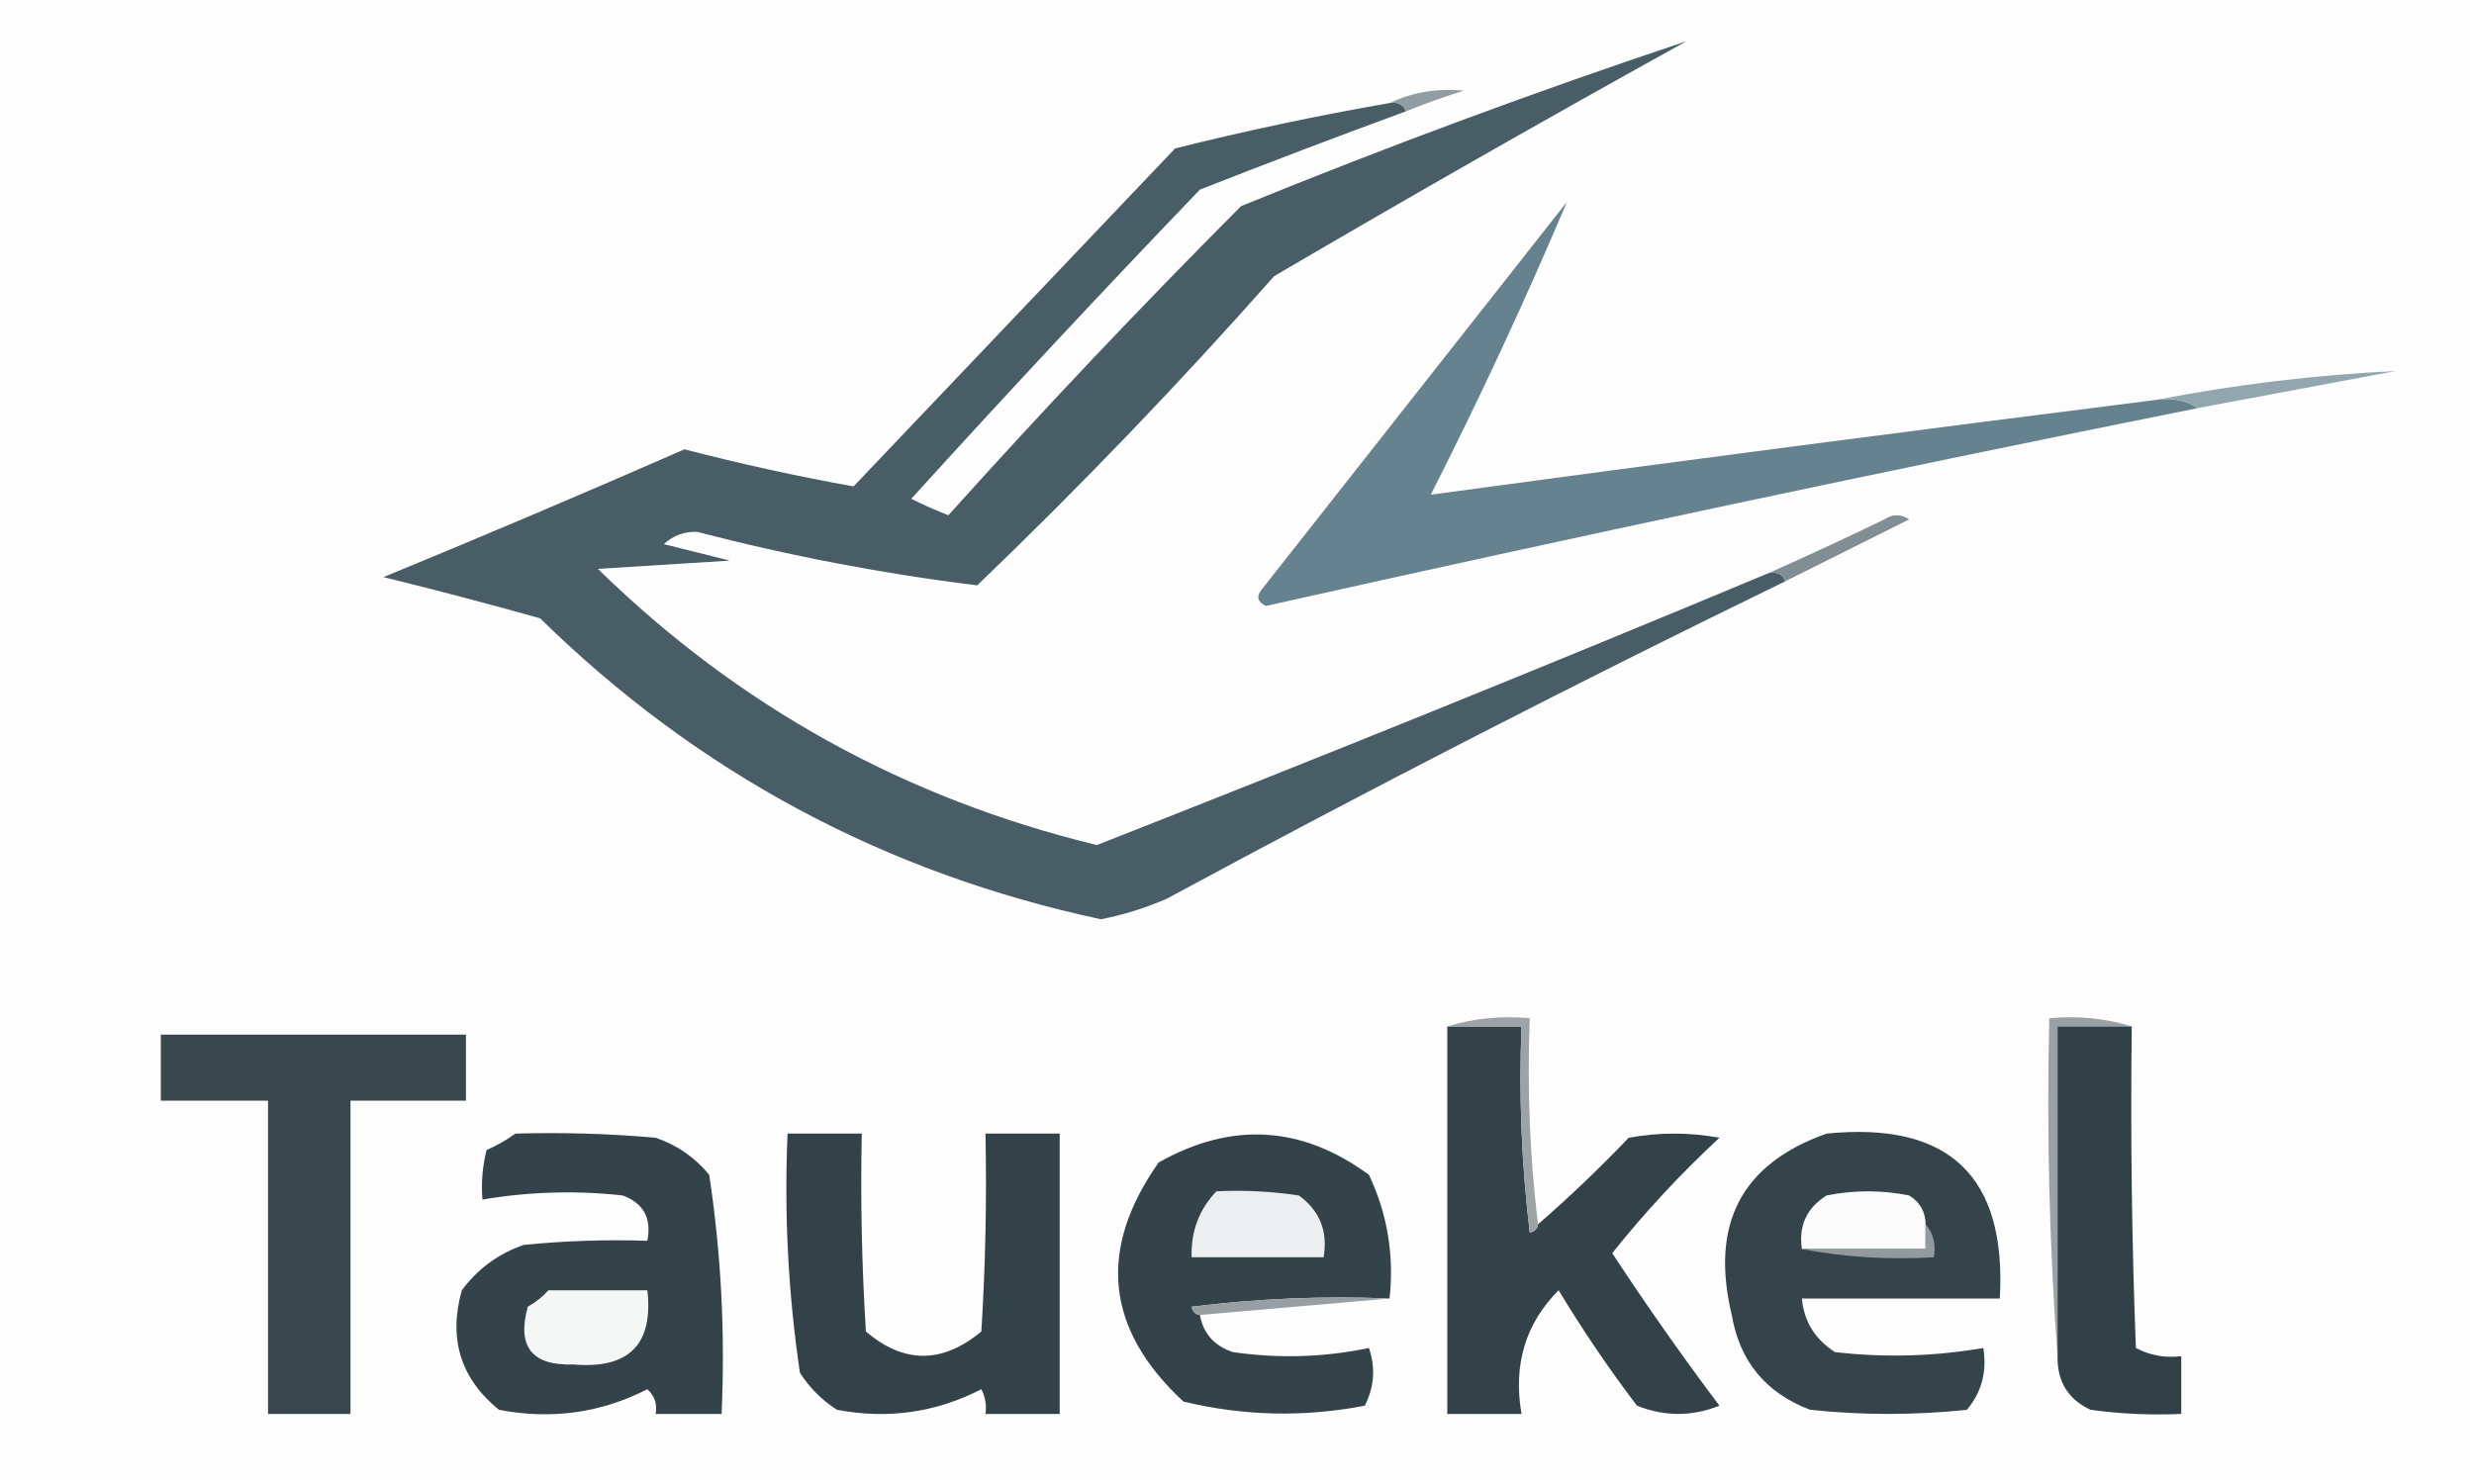
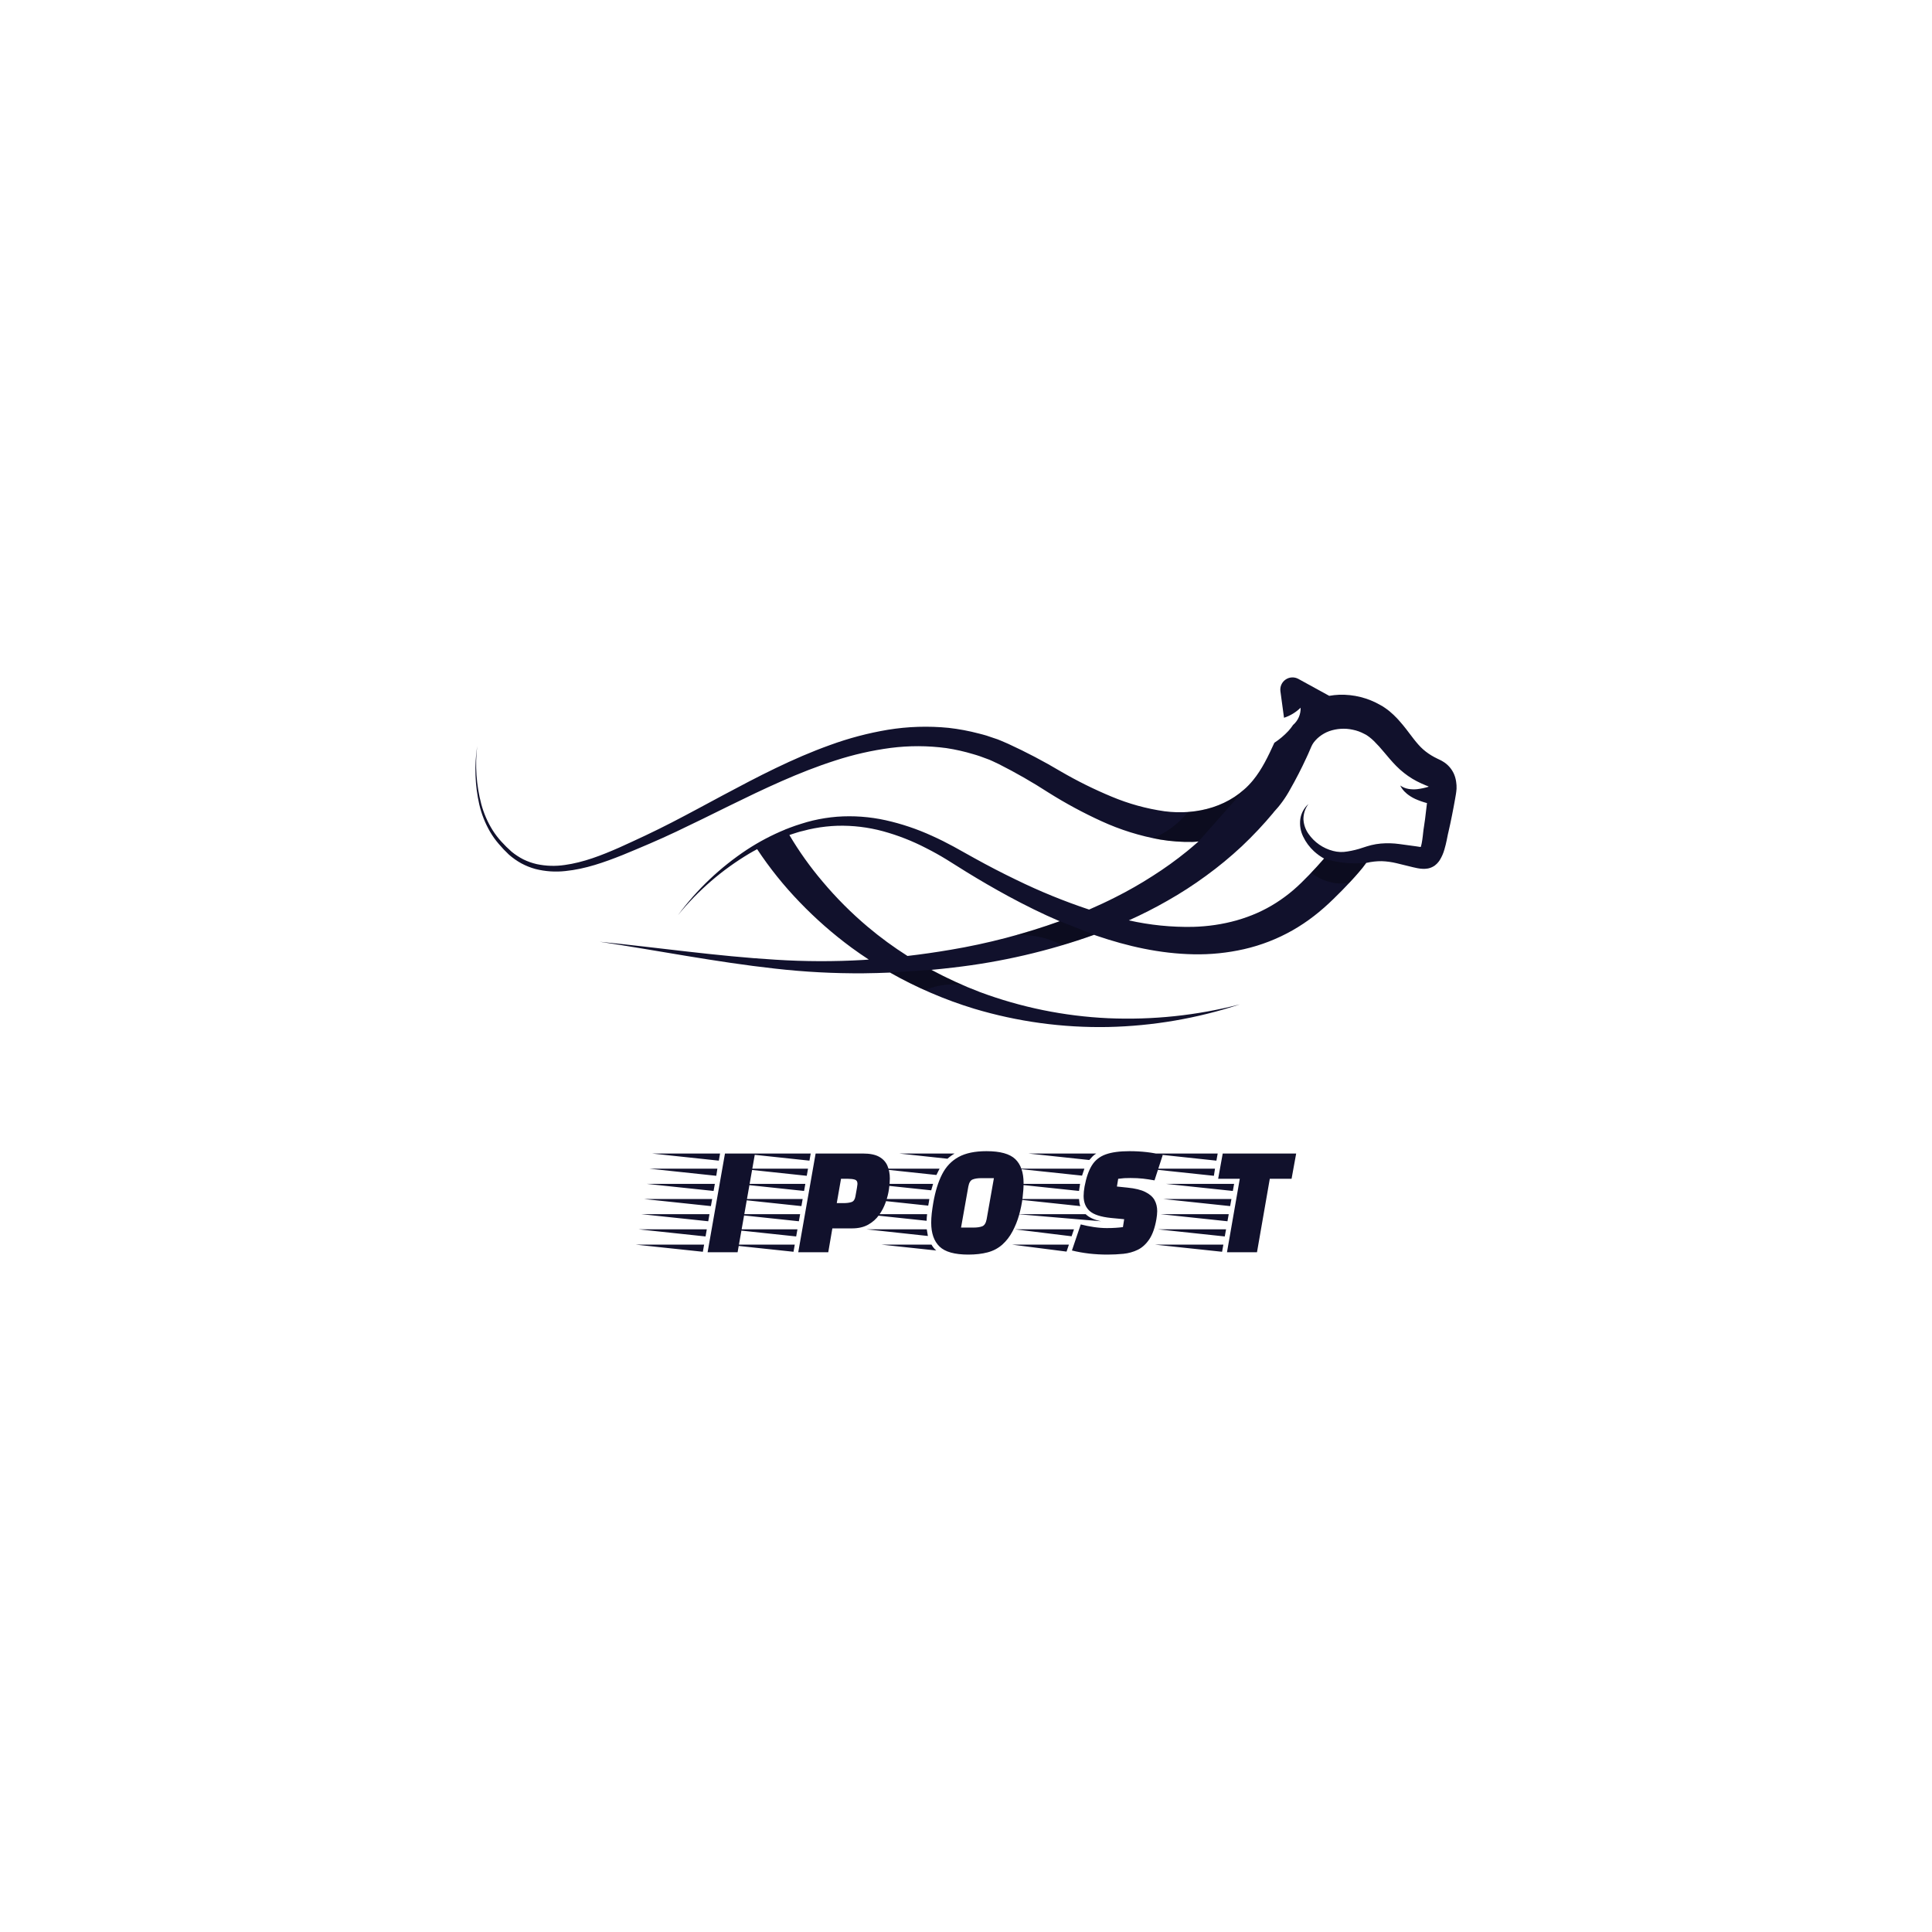
- <svg xmlns="http://www.w3.org/2000/svg" version="1.1" width="300px" height="180px" style="shape-rendering:geometricPrecision; text-rendering:geometricPrecision; image-rendering:optimizeQuality; fill-rule:evenodd; clip-rule:evenodd">
-   <g>
-     <path style="opacity:1" fill="#fdfdfd" d="M -0.5,-0.5 C 99.5,-0.5 199.5,-0.5 299.5,-0.5C 299.5,59.5 299.5,119.5 299.5,179.5C 199.5,179.5 99.5,179.5 -0.5,179.5C -0.5,119.5 -0.5,59.5 -0.5,-0.5 Z" />
+ <svg xmlns="http://www.w3.org/2000/svg" viewBox="0 0 575 575" class="roots-wrapper">
+   <g transform="rotate(0 0 0)">
+     <svg viewBoxSize="575" data-root-id="5539043371760" id="Layer_1" dataName="Layer 1" viewBox="180.147 251.872 389.864 138.941" height="104.069" width="292.033" y="201.61" x="141.493" preserveAspectRatio="xMinYMin" zoom="1" editorType="buyer" data-layer-role="icon" style="position: absolute; height: 104.069px; width: 292.033px; top: 201.61px; left: 141.493px;">
+       <linearGradient id="linear-gradient" x1="44.86" y1="319.38" x2="548.1" y2="321.68" gradientUnits="userSpaceOnUse" name="Layer %{number}" zoom="1" data-layer-id="3425829371760">
+         <stop offset="0" stop-color="#e62020" />
+         <stop offset="1" stop-color="#fbae17" />
+       </linearGradient>
+       <path class="cls-1" d="M569.83,293.3a12.33,12.33,0,0,0-.87-3.09,10.92,10.92,0,0,0-4.51-5,10.65,10.65,0,0,0-1.33-.7l-.71-.34c-.44-.21-.87-.43-1.28-.65a23.22,23.22,0,0,1-2.31-1.41,21.13,21.13,0,0,1-3.91-3.45c-1.22-1.36-2.48-3-3.85-4.83a69.5,69.5,0,0,0-4.67-5.66,34.68,34.68,0,0,0-3-2.82,21.81,21.81,0,0,0-1.76-1.32l-.94-.63c-.31-.19-.62-.35-.93-.53a30.82,30.82,0,0,0-16.36-4.11,31.44,31.44,0,0,0-4,.43l-12.25-6.72a4.85,4.85,0,0,0-7.14,4.9l1.43,10.54a16.93,16.93,0,0,0,6.6-4,8.65,8.65,0,0,1-3,6.85,18.91,18.91,0,0,1-1.88,2.41,30.54,30.54,0,0,1-5.56,4.68l-.05.11c-2.34,5.12-4.86,10.47-8.5,14.87-8.57,10.36-22.16,13.91-35.08,12.23a85.37,85.37,0,0,1-21-5.8,168.92,168.92,0,0,1-20.18-10,223,223,0,0,0-20.94-11c-.92-.41-1.84-.81-2.78-1.2l-1.46-.59-1.47-.49-2.95-1c-1-.32-2-.54-3-.81a84.41,84.41,0,0,0-12-2.25,93,93,0,0,0-24.17.76,129.11,129.11,0,0,0-23,6.08c-14.87,5.33-28.74,12.58-42.41,19.88-6.83,3.66-13.62,7.36-20.47,10.89-3.43,1.74-6.87,3.49-10.35,5.11s-7,3.29-10.51,4.85c-7,3.08-14.19,5.9-21.67,6.92a31.38,31.38,0,0,1-11.15-.36,24.67,24.67,0,0,1-5.25-1.86,26.52,26.52,0,0,1-4.68-3.06,49.25,49.25,0,0,1-4.06-4,32.3,32.3,0,0,1-3.46-4.51,38.32,38.32,0,0,1-4.55-10.47,62.17,62.17,0,0,1-1.6-23,62.7,62.7,0,0,0,.81,23.16,39.58,39.58,0,0,0,4.3,10.9,32.47,32.47,0,0,0,3.43,4.8,51.41,51.41,0,0,0,4.07,4.29,28.45,28.45,0,0,0,4.9,3.45A26.75,26.75,0,0,0,204,328a33.47,33.47,0,0,0,11.91.81c7.94-.8,15.44-3.47,22.67-6.35,3.62-1.46,7.17-3,10.74-4.51s7.12-3.16,10.64-4.8c7-3.31,14-6.78,20.91-10.19,13.87-6.8,27.79-13.44,42.27-18.07a123.24,123.24,0,0,1,22-5,84.93,84.93,0,0,1,22.13.07A76.71,76.71,0,0,1,378,282.38c.87.28,1.77.5,2.62.82l2.53.93,1.27.47,1.21.54c.84.39,1.68.78,2.52,1.19a213.87,213.87,0,0,1,19.73,11.32,180,180,0,0,0,21,11.34,96.45,96.45,0,0,0,23.45,7.33,70.81,70.81,0,0,0,12.76.92c.53,0,1.23-.08,1.77-.13l.63-.07c-1.49,1.31-3,2.61-4.54,3.87a144.93,144.93,0,0,1-13.74,9.88,159.48,159.48,0,0,1-14.79,8.44c-3.42,1.74-6.91,3.36-10.43,4.89a234.56,234.56,0,0,1-28.9-11.8q-8.41-4.05-16.62-8.6l-8.28-4.61q-4.23-2.31-8.65-4.3a92.54,92.54,0,0,0-18.37-6.18,66.72,66.72,0,0,0-19.37-1.4,64.32,64.32,0,0,0-9.58,1.51l-2.35.61-2.3.7c-1.55.44-3,1-4.55,1.56-.49.18-1,.38-1.46.57l0-.05-.3.18a89.67,89.67,0,0,0-15.21,8,108.68,108.68,0,0,0-27.4,26A107.84,107.84,0,0,1,289,321.85c1-.6,2.05-1.17,3.09-1.73a146.74,146.74,0,0,0,16.85,21,160.37,160.37,0,0,0,20.68,18.15q3.36,2.46,6.83,4.72l-2.14.15a286.23,286.23,0,0,1-34.9-.1c-23.32-1.39-46.59-4.82-69.93-7.14,23.19,3.49,46.2,8.08,69.63,10.67a291.93,291.93,0,0,0,35.39,1.87q5.21-.06,10.42-.28a165.23,165.23,0,0,0,33.35,14.34,173.7,173.7,0,0,0,53.24,7.28,179.77,179.77,0,0,0,52.43-9,178.15,178.15,0,0,1-52.38,5.51,168.21,168.21,0,0,1-51-10.41,161.42,161.42,0,0,1-19.24-8.8c2.89-.27,5.78-.57,8.66-.92a251.79,251.79,0,0,0,56-13c.34.11.67.24,1,.36,12.22,4.16,25.12,7.12,38.51,7.37a82.76,82.76,0,0,0,20.12-2.05,71,71,0,0,0,19.18-7.45,72.47,72.47,0,0,0,8.61-5.75,88.3,88.3,0,0,0,7.64-6.69c2.34-2.27,4.63-4.58,6.87-7,1.13-1.21,2.24-2.45,3.35-3.75,1-1.14,1.92-2.31,2.88-3.64l.11,0a25.08,25.08,0,0,1,6.05-.67,29.45,29.45,0,0,1,5.87.81l6.5,1.59c.56.14,1.16.26,1.74.38a13.62,13.62,0,0,0,2.35.27,9.26,9.26,0,0,0,1.53-.1c.27,0,.56-.1.84-.17l.44-.13a4.59,4.59,0,0,0,.59-.24,7.3,7.3,0,0,0,1.18-.67c.29-.23.57-.47.84-.73a7.27,7.27,0,0,0,.62-.7,7.46,7.46,0,0,0,.49-.67,16.55,16.55,0,0,0,1.89-4.31c.39-1.28.66-2.5.91-3.67l.34-1.7.15-.73.17-.72.75-3.36c.48-2.24.92-4.47,1.34-6.7l.61-3.35c.18-1.17.4-2,.55-3.86A14.28,14.28,0,0,0,569.83,293.3Zm-201,66.81q-8.44,1.45-17,2.44A145.7,145.7,0,0,1,336.06,351,148.11,148.11,0,0,1,318,332.89,133.43,133.43,0,0,1,304.9,314.5l1-.34c1.48-.45,2.94-1,4.45-1.3l2.25-.57,2.26-.47a60.85,60.85,0,0,1,9.12-1A63,63,0,0,1,342.12,313a86.84,86.84,0,0,1,17.09,6.69q4.13,2.08,8.08,4.5l8,5q8.11,5,16.51,9.57c6.67,3.61,13.49,7,20.5,10A251.75,251.75,0,0,1,368.87,360.11Zm187.71-40.87-.17,0h0a.88.88,0,0,1,.21-.06h0l0,0A.28.28,0,0,1,556.58,319.24Zm-6.51-21.33a15.79,15.79,0,0,0,3.5,2.23,30.61,30.61,0,0,0,4.72,1.67q-.35,3.21-.77,6.41l-.47,3.23-.14.92-.11.93-.18,1.61c-.12,1-.25,2-.43,2.89a11.88,11.88,0,0,1-.37,1.44l-.22,0L554,319l-6.66-.91a33.53,33.53,0,0,0-7.46-.2,25.49,25.49,0,0,0-3.78.63c-1.3.32-2.25.65-3.34,1a35,35,0,0,1-6.16,1.52,12.89,12.89,0,0,1-5.65-.22,17,17,0,0,1-9.79-6.8,10.94,10.94,0,0,1-2-5.8,9.93,9.93,0,0,1,2-6.06,10,10,0,0,0-3.25,6,12.39,12.39,0,0,0,1.15,7,19.1,19.1,0,0,0,4.3,5.8,21.18,21.18,0,0,0,4,2.89c-1.9,2.19-3.9,4.37-5.94,6.49s-4.13,4.19-6.3,6.05a60.6,60.6,0,0,1-6.87,5.08c-9.61,6.14-21.09,9.19-32.92,9.52a106.81,106.81,0,0,1-25.55-2.58q7.84-3.51,15.36-7.81a155.24,155.24,0,0,0,15.33-9.91A150.26,150.26,0,0,0,484.64,319a153.53,153.53,0,0,0,12.65-13.46l-.05,0a43.9,43.9,0,0,0,6.64-9.18q3.48-6.09,6.41-12.46c.49-1.06,1-2.13,1.43-3.2l.64-1.47a6.06,6.06,0,0,1,.39-.76,8.75,8.75,0,0,1,.49-.75c.23-.27.46-.54.68-.82a12.1,12.1,0,0,1,1.56-1.47,14.09,14.09,0,0,1,3.89-2.19,17.18,17.18,0,0,1,4.6-.94,16.9,16.9,0,0,1,4.8.36,16.3,16.3,0,0,1,4.56,1.65l.54.27.47.28c.31.2.62.42.94.66a20.06,20.06,0,0,1,1.92,1.67,59,59,0,0,1,4.07,4.49c1.43,1.69,2.93,3.53,4.79,5.41a33.11,33.11,0,0,0,6.4,5.06A34,34,0,0,0,556,294c.59.27,1.18.52,1.76.76l.83.33a1.26,1.26,0,0,0,.16.05c.09,0,.07,0,0,0a.54.54,0,0,1-.06-.18s0,0,.08.12a1.33,1.33,0,0,1,.05.26,27.15,27.15,0,0,1-4.48.94,12.7,12.7,0,0,1-3.42-.1,7.92,7.92,0,0,1-3.3-1.36A8.89,8.89,0,0,0,550.07,297.91Z" name="Layer %{number}" zoom="1" data-layer-id="2631155571760" style="fill: rgb(17, 17, 44); fill-opacity: 1;" />
+       <path class="cls-2" d="M369.9,373.85c1.28,0,2.54.07,3.77.19q-6.35-2.75-12.43-6l-16.36,1.09c4.53,2.58,9.19,4.92,13.93,7A28.61,28.61,0,0,1,369.9,373.85Z" name="Layer %{number}" zoom="1" data-layer-id="7310475371760" style="opacity: 0.82; fill-opacity: 0.36;" />
+       <path class="cls-2" d="M396.9,354.25a34.4,34.4,0,0,1,16.35,4q6.38-1.89,12.64-4.17l-13.58-5.33q-8.35,3-17,5.43l-.08,0,.19.07C395.92,354.27,396.41,354.25,396.9,354.25Z" name="Layer %{number}" zoom="1" data-layer-id="9194165571760" style="opacity: 0.82; fill-opacity: 0.36;" />
+       <path class="cls-2" d="M463.31,305.32a34.47,34.47,0,0,1-13.92,10.44c1,.21,1.95.39,2.94.56a70.81,70.81,0,0,0,12.76.92c.53,0,1.23-.08,1.77-.13l.63-.07,18.84-21.31C480.05,301.68,471.83,304.72,463.31,305.32Z" name="Layer %{number}" zoom="1" data-layer-id="4018880971760" style="opacity: 0.82; fill-opacity: 0.36;" />
+       <path class="cls-2" d="M490.35,291.19Z" name="Layer %{number}" zoom="1" data-layer-id="1084095371760" style="opacity: 0.82; fill-opacity: 0.36;" />
+       <path class="cls-2" d="M517.37,323.88c-.54.62-1.26,1.43-2,2.27l-1.82,2-1.29,1.39c3.87,3,9.58,5.06,15.07,3.9.17-.19.35-.36.52-.55,1.13-1.21,2.24-2.45,3.35-3.75,1-1.14,1.92-2.31,2.88-3.64l.11,0,.09,0A41.25,41.25,0,0,1,517.37,323.88Z" name="Layer %{number}" zoom="1" data-layer-id="1141254271760" style="opacity: 0.82; fill-opacity: 0.36;" />
+       <path class="cls-2" d="M537.9,324.87l-.08,0h.07Z" name="Layer %{number}" zoom="1" data-layer-id="4154678471760" style="opacity: 0.82; fill-opacity: 0.36;" />
+     </svg>
  </g>
-   <g>
-     <path style="opacity:1" fill="#495d66" d="M 214.5,69.5 C 215.492,69.328 216.158,69.662 216.5,70.5C 191.209,82.812 166.209,95.645 141.5,109C 138.915,110.128 136.248,110.961 133.5,111.5C 107.243,105.874 84.576,93.707 65.5,75C 59.198,73.227 52.865,71.561 46.5,70C 58.724,64.971 70.891,59.804 83,54.5C 89.847,56.276 96.68,57.776 103.5,59C 116.5,45.333 129.5,31.667 142.5,18C 151.114,15.849 159.781,14.016 168.5,12.5C 169.492,12.328 170.158,12.662 170.5,13.5C 162.151,16.562 153.818,19.728 145.5,23C 133.65,35.349 121.983,47.849 110.5,60.5C 111.991,61.244 113.491,61.91 115,62.5C 126.487,49.713 138.32,37.213 150.5,25C 168.391,17.707 186.391,11.04 204.5,5C 187.705,14.3 171.038,23.8 154.5,33.5C 143.046,46.455 131.046,58.955 118.5,71C 107.078,69.595 95.744,67.428 84.5,64.5C 82.933,64.477 81.6,64.977 80.5,66C 83.167,66.667 85.833,67.333 88.5,68C 83.167,68.333 77.833,68.667 72.5,69C 89.531,85.668 109.698,96.835 133,102.5C 160.297,91.791 187.464,80.791 214.5,69.5 Z" />
+   <g transform="rotate(0 0 0)">
+     <svg viewBoxSize="575" data-root-id="5781835671760" y="399.61" viewBox="0 0 0 0" x="287.516" height="0" width="0" fontUrl="http://fonts.gstatic.com/s/ubuntu/v20/4iCs6KVjbNBYlgo6eAT3v02QFg.ttf" zoom="1" editorType="buyer" data-layer-role="slogan" style="position: absolute; top: 399.61px; width: 0px; height: 0px; left: 287.516px;">
+       <g data-horizontal-grow="center" zoom="1" root="[object Object]" style="fill: rgb(17, 17, 44); fill-opacity: 0.5;">
+         <path d="" transform="translate(0, 0)" />
+       </g>
+     </svg>
  </g>
-   <g>
-     <path style="opacity:1" fill="#919da2" d="M 170.5,13.5 C 170.158,12.662 169.492,12.328 168.5,12.5C 171.28,11.18 174.28,10.68 177.5,11C 175.1,11.744 172.767,12.577 170.5,13.5 Z" />
-   </g>
-   <g>
-     <path style="opacity:1" fill="#66828f" d="M 261.5,48.5 C 263.415,48.215 265.081,48.549 266.5,49.5C 228.746,57.085 191.079,65.085 153.5,73.5C 152.479,72.998 152.312,72.332 153,71.5C 165.333,55.833 177.667,40.167 190,24.5C 184.963,36.416 179.463,48.249 173.5,60C 202.765,56.034 232.099,52.201 261.5,48.5 Z" />
-   </g>
-   <g>
-     <path style="opacity:1" fill="#92a6af" d="M 266.5,49.5 C 265.081,48.549 263.415,48.215 261.5,48.5C 270.979,46.648 280.645,45.481 290.5,45C 282.478,46.507 274.478,48.007 266.5,49.5 Z" />
-   </g>
-   <g>
-     <path style="opacity:1" fill="#818f95" d="M 216.5,70.5 C 216.158,69.662 215.492,69.328 214.5,69.5C 219.107,67.452 223.773,65.285 228.5,63C 229.5,62.333 230.5,62.333 231.5,63C 226.473,65.513 221.473,68.013 216.5,70.5 Z" />
-   </g>
-   <g>
-     <path style="opacity:1" fill="#334148" d="M 175.5,124.5 C 178.5,124.5 181.5,124.5 184.5,124.5C 184.169,132.86 184.502,141.193 185.5,149.5C 186.107,149.376 186.44,149.043 186.5,148.5C 190.298,145.204 193.964,141.704 197.5,138C 201.167,137.333 204.833,137.333 208.5,138C 203.786,142.378 199.453,147.044 195.5,152C 199.624,158.295 203.957,164.461 208.5,170.5C 205.167,171.833 201.833,171.833 198.5,170.5C 195.086,166.006 191.919,161.34 189,156.5C 184.971,160.544 183.471,165.544 184.5,171.5C 181.5,171.5 178.5,171.5 175.5,171.5C 175.5,155.833 175.5,140.167 175.5,124.5 Z" />
-   </g>
-   <g>
-     <path style="opacity:1" fill="#9da4a7" d="M 175.5,124.5 C 178.625,123.521 181.958,123.187 185.5,123.5C 185.174,132.017 185.507,140.35 186.5,148.5C 186.44,149.043 186.107,149.376 185.5,149.5C 184.502,141.193 184.169,132.86 184.5,124.5C 181.5,124.5 178.5,124.5 175.5,124.5 Z" />
-   </g>
-   <g>
-     <path style="opacity:1" fill="#9aa1a5" d="M 258.5,124.5 C 255.5,124.5 252.5,124.5 249.5,124.5C 249.5,137.833 249.5,151.167 249.5,164.5C 248.504,151.01 248.171,137.344 248.5,123.5C 252.042,123.187 255.375,123.521 258.5,124.5 Z" />
-   </g>
-   <g>
-     <path style="opacity:1" fill="#314047" d="M 258.5,124.5 C 258.333,137.504 258.5,150.504 259,163.5C 260.699,164.406 262.533,164.739 264.5,164.5C 264.5,166.833 264.5,169.167 264.5,171.5C 260.818,171.665 257.152,171.499 253.5,171C 250.778,169.728 249.444,167.561 249.5,164.5C 249.5,151.167 249.5,137.833 249.5,124.5C 252.5,124.5 255.5,124.5 258.5,124.5 Z" />
-   </g>
-   <g>
-     <path style="opacity:1" fill="#39474e" d="M 19.5,125.5 C 31.833,125.5 44.167,125.5 56.5,125.5C 56.5,128.167 56.5,130.833 56.5,133.5C 51.833,133.5 47.167,133.5 42.5,133.5C 42.5,146.167 42.5,158.833 42.5,171.5C 39.167,171.5 35.833,171.5 32.5,171.5C 32.5,158.833 32.5,146.167 32.5,133.5C 28.167,133.5 23.833,133.5 19.5,133.5C 19.5,130.833 19.5,128.167 19.5,125.5 Z" />
-   </g>
-   <g>
-     <path style="opacity:1" fill="#34434a" d="M 62.5,137.5 C 68.176,137.334 73.843,137.501 79.5,138C 82.102,138.883 84.269,140.383 86,142.5C 87.448,152.061 87.948,161.727 87.5,171.5C 84.833,171.5 82.167,171.5 79.5,171.5C 79.719,170.325 79.386,169.325 78.5,168.5C 72.872,171.387 66.872,172.22 60.5,171C 55.847,167.212 54.347,162.378 56,156.5C 57.938,153.894 60.438,152.061 63.5,151C 68.489,150.501 73.489,150.334 78.5,150.5C 79.035,147.762 78.035,145.928 75.5,145C 69.805,144.374 64.138,144.541 58.5,145.5C 58.338,143.473 58.505,141.473 59,139.5C 60.302,138.915 61.469,138.249 62.5,137.5 Z" />
-   </g>
-   <g>
-     <path style="opacity:1" fill="#34434a" d="M 168.5,157.5 C 160.472,157.169 152.472,157.502 144.5,158.5C 144.624,159.107 144.957,159.44 145.5,159.5C 145.916,161.752 147.249,163.252 149.5,164C 155.084,164.806 160.584,164.639 166,163.5C 166.814,165.902 166.647,168.235 165.5,170.5C 158.135,171.924 150.802,171.758 143.5,170C 134.058,161.243 133.058,151.576 140.5,141C 149.341,136.016 157.841,136.516 166,142.5C 168.235,147.223 169.069,152.223 168.5,157.5 Z" />
-   </g>
-   <g>
-     <path style="opacity:1" fill="#35434a" d="M 221.5,137.5 C 236.341,136.009 243.341,142.675 242.5,157.5C 234.5,157.5 226.5,157.5 218.5,157.5C 218.744,160.263 220.077,162.429 222.5,164C 228.537,164.697 234.537,164.53 240.5,163.5C 240.958,166.394 240.291,168.894 238.5,171C 232.167,171.667 225.833,171.667 219.5,171C 214.124,168.96 210.957,165.127 210,159.5C 207.342,148.473 211.175,141.139 221.5,137.5 Z" />
-   </g>
-   <g>
-     <path style="opacity:1" fill="#334148" d="M 95.5,137.5 C 98.5,137.5 101.5,137.5 104.5,137.5C 104.334,145.507 104.5,153.507 105,161.5C 109.596,165.432 114.263,165.432 119,161.5C 119.5,153.507 119.666,145.507 119.5,137.5C 122.5,137.5 125.5,137.5 128.5,137.5C 128.5,148.833 128.5,160.167 128.5,171.5C 125.5,171.5 122.5,171.5 119.5,171.5C 119.649,170.448 119.483,169.448 119,168.5C 113.507,171.336 107.673,172.169 101.5,171C 99.667,169.833 98.167,168.333 97,166.5C 95.58,156.914 95.08,147.247 95.5,137.5 Z" />
-   </g>
-   <g>
-     <path style="opacity:1" fill="#edeeef" d="M 147.5,144.5 C 150.85,144.335 154.183,144.502 157.5,145C 160.041,146.848 161.041,149.348 160.5,152.5C 155.167,152.5 149.833,152.5 144.5,152.5C 144.394,149.385 145.394,146.719 147.5,144.5 Z" />
-   </g>
-   <g>
-     <path style="opacity:1" fill="#fbfbfb" d="M 233.5,148.5 C 233.5,149.5 233.5,150.5 233.5,151.5C 228.5,151.5 223.5,151.5 218.5,151.5C 218.081,148.675 219.081,146.509 221.5,145C 224.833,144.333 228.167,144.333 231.5,145C 232.823,145.816 233.489,146.983 233.5,148.5 Z" />
-   </g>
-   <g>
-     <path style="opacity:1" fill="#929a9d" d="M 233.5,148.5 C 234.434,149.568 234.768,150.901 234.5,152.5C 228.974,152.821 223.64,152.488 218.5,151.5C 223.5,151.5 228.5,151.5 233.5,151.5C 233.5,150.5 233.5,149.5 233.5,148.5 Z" />
-   </g>
-   <g>
-     <path style="opacity:1" fill="#f5f6f6" d="M 66.5,156.5 C 70.5,156.5 74.5,156.5 78.5,156.5C 79.246,163.088 76.246,166.088 69.5,165.5C 64.496,165.662 62.662,163.329 64,158.5C 64.995,157.934 65.828,157.267 66.5,156.5 Z" />
-   </g>
-   <g>
-     <path style="opacity:1" fill="#979fa2" d="M 168.5,157.5 C 160.833,158.167 153.167,158.833 145.5,159.5C 144.957,159.44 144.624,159.107 144.5,158.5C 152.472,157.502 160.472,157.169 168.5,157.5 Z" />
+   <g transform="rotate(0 0 0)">
+     <svg viewBoxSize="575" data-root-id="6728890471760" y="342.61" viewBox="-11.75 12.13 196.51 30.78" x="189.255" height="30.78" width="196.51" fontUrl="http://fonts.gstatic.com/s/fasterone/v19/H4ciBXCHmdfClFb-vWhfyLuShq63czE.ttf" zoom="1" editorType="buyer" data-layer-role="brandName" style="position: absolute; top: 342.61px; width: 196.51px; height: 30.78px; left: 189.255px;">
+       <g data-horizontal-grow="center" zoom="1" root="[object Object]" style="fill: rgb(17, 17, 44); fill-opacity: 1;">
+         <path d="M18.52 42.21L9.59 42.21L14.76 12.83L23.69 12.83L18.52 42.21ZM13.30 12.83L12.93 14.95L-6.96 12.83L13.30 12.83ZM12.50 17.34L12.17 19.46L-7.75 17.34L12.50 17.34ZM11.75 21.86L11.37 23.97L-8.55 21.86L11.75 21.86ZM10.95 26.37L10.57 28.48L-9.35 26.37L10.95 26.37ZM10.15 30.88L9.78 32.99L-10.15 30.88L10.15 30.88ZM9.35 35.39L8.98 37.51L-10.95 35.39L9.35 35.39ZM8.55 39.95L8.18 42.07L-11.75 39.95L8.55 39.95ZM45.50 42.21L36.57 42.21L41.74 12.83L55.84 12.83Q58.89 12.83 60.63 13.79Q62.37 14.76 63.10 16.45Q63.83 18.14 63.83 20.26L63.83 20.26Q63.83 21.53 63.57 23.41Q63.31 25.29 62.60 27.31Q61.90 29.33 60.63 31.11Q59.36 32.90 57.39 34.00Q55.41 35.11 52.55 35.11L52.55 35.11L46.72 35.11L45.50 42.21ZM40.28 12.83L39.90 14.95L20.02 12.83L40.28 12.83ZM39.48 17.34L39.10 19.46L19.22 17.34L39.48 17.34ZM49.30 20.35L48.03 27.59L50.10 27.59Q51.46 27.59 52.41 27.28Q53.34 26.98 53.58 25.62L53.58 25.62Q53.91 23.88 54.03 23.10Q54.14 22.33 54.17 22.09Q54.19 21.86 54.19 21.81L54.19 21.81Q54.19 20.82 53.39 20.59Q52.59 20.35 51.37 20.35L51.37 20.35L49.30 20.35ZM38.68 21.86L38.30 23.97L18.42 21.86L38.68 21.86ZM37.88 26.37L37.51 28.48L17.63 26.37L37.88 26.37ZM37.13 30.88L36.75 32.99L16.83 30.88L37.13 30.88ZM36.33 35.39L35.95 37.51L16.03 35.39L36.33 35.39ZM35.53 39.95L35.16 42.07L15.23 39.95L35.53 39.95ZM87.19 42.91L87.19 42.91Q81.08 42.91 78.61 40.51Q76.14 38.12 76.14 33.42L76.14 33.42Q76.14 32.10 76.30 30.64Q76.47 29.19 76.75 27.54L76.75 27.54Q77.64 22.42 79.38 19.01Q81.12 15.60 84.27 13.87Q87.42 12.13 92.59 12.13L92.59 12.13Q98.70 12.13 101.17 14.50Q103.63 16.87 103.63 21.62L103.63 21.62Q103.63 23.55 103.33 26.04Q103.02 28.53 102.30 31.11Q101.57 33.70 100.34 36.00Q99.12 38.31 97.29 39.95L97.29 39.95Q95.41 41.60 92.92 42.25Q90.43 42.91 87.19 42.91ZM80.98 14.38L80.98 14.38L66.60 12.83L83.10 12.83Q82.53 13.16 82.02 13.54Q81.50 13.91 80.98 14.38ZM77.69 19.22L77.69 19.22L60.11 17.34L78.63 17.34Q78.40 17.81 78.16 18.26Q77.93 18.71 77.69 19.22ZM87.19 22.65L85.02 34.87L88.74 34.87Q90.29 34.87 91.30 34.50Q92.31 34.12 92.64 32.38L92.64 32.38L94.80 20.16L91.04 20.16Q89.49 20.16 88.50 20.54Q87.51 20.92 87.19 22.65L87.19 22.65ZM76.70 21.86L76.14 23.78L57.90 21.86L76.70 21.86ZM75.25 28.34L75.25 28.34L56.78 26.37L75.58 26.37L75.44 27.31Q75.39 27.59 75.34 27.85Q75.29 28.11 75.25 28.34ZM74.78 32.85L74.78 32.85L56.26 30.88L74.92 30.88Q74.78 31.91 74.78 32.85ZM75.15 37.37L75.15 37.37L56.87 35.39L74.82 35.39Q74.92 35.91 74.99 36.40Q75.06 36.90 75.15 37.37ZM77.64 41.69L77.64 41.69L61.38 39.95L76.23 39.95Q76.84 41.03 77.64 41.69ZM128.59 42.91L128.59 42.91Q125.82 42.91 123.16 42.61Q120.51 42.30 118.02 41.69L118.02 41.69L120.65 33.93Q122.44 34.40 124.50 34.71Q126.57 35.02 128.40 35.02L128.40 35.02Q129.91 35.02 131.04 34.94Q132.16 34.87 133.20 34.73L133.20 34.73L133.57 32.38L129.67 32.01Q125.07 31.54 123.28 29.92Q121.50 28.29 121.50 25.47L121.50 25.47Q121.50 24.21 121.78 22.65L121.78 22.65Q122.53 18.66 123.96 16.36Q125.40 14.05 128.08 13.09Q130.75 12.13 135.17 12.13L135.17 12.13Q137.76 12.13 140.25 12.41Q142.74 12.69 145.04 13.30L145.04 13.30L142.60 20.82Q140.77 20.49 139.12 20.30Q137.48 20.12 135.45 20.12L135.45 20.12Q134.37 20.12 133.62 20.16Q132.87 20.21 131.79 20.35L131.79 20.35L131.41 22.65L134.56 22.98Q137.95 23.31 139.87 24.28Q141.80 25.24 142.60 26.67Q143.40 28.11 143.40 29.99L143.40 29.99Q143.40 30.55 143.33 31.14Q143.26 31.73 143.16 32.38L143.16 32.38Q142.50 36.19 141.05 38.35Q139.59 40.51 137.62 41.48Q135.64 42.44 133.32 42.68Q130.99 42.91 128.59 42.91ZM123.19 14.76L123.19 14.76L105.05 12.83L125.26 12.83Q124.64 13.21 124.15 13.70Q123.66 14.19 123.19 14.76ZM121.73 17.34L121.03 19.41L101.52 17.34L121.73 17.34ZM120.13 23.97L120.13 23.97L100.20 21.86L120.46 21.86Q120.41 22.00 120.39 22.14Q120.37 22.28 120.37 22.42L120.37 22.42Q120.32 22.75 120.25 23.12Q120.18 23.50 120.13 23.97ZM120.51 28.48L120.51 28.48L100.63 26.37L120.13 26.37Q120.18 26.98 120.25 27.47Q120.32 27.97 120.51 28.48ZM126.71 32.99L126.71 32.99L101.85 30.88L122.11 30.88Q123.66 32.38 126.71 32.99ZM118.63 35.39L117.92 37.46L101.05 35.39L118.63 35.39ZM117.12 39.95L116.42 42.02L100.25 39.95L117.12 39.95ZM173.10 42.21L164.17 42.21L167.98 20.35L161.54 20.35L162.90 12.83L184.76 12.83L183.39 20.35L176.91 20.35L173.10 42.21ZM161.40 12.83L161.02 14.95L141.14 12.83L161.40 12.83ZM160.60 17.34L160.27 19.46L140.34 17.34L160.60 17.34ZM166.29 21.86L165.91 23.97L145.98 21.86L166.29 21.86ZM165.49 26.37L165.11 28.48L145.18 26.37L165.49 26.37ZM164.69 30.88L164.31 32.99L144.38 30.88L164.69 30.88ZM163.89 35.39L163.51 37.51L143.58 35.39L163.89 35.39ZM163.09 39.95L162.71 42.07L142.79 39.95L163.09 39.95Z" transform="translate(0, 0)" />
+       </g>
+     </svg>
  </g>
</svg>
